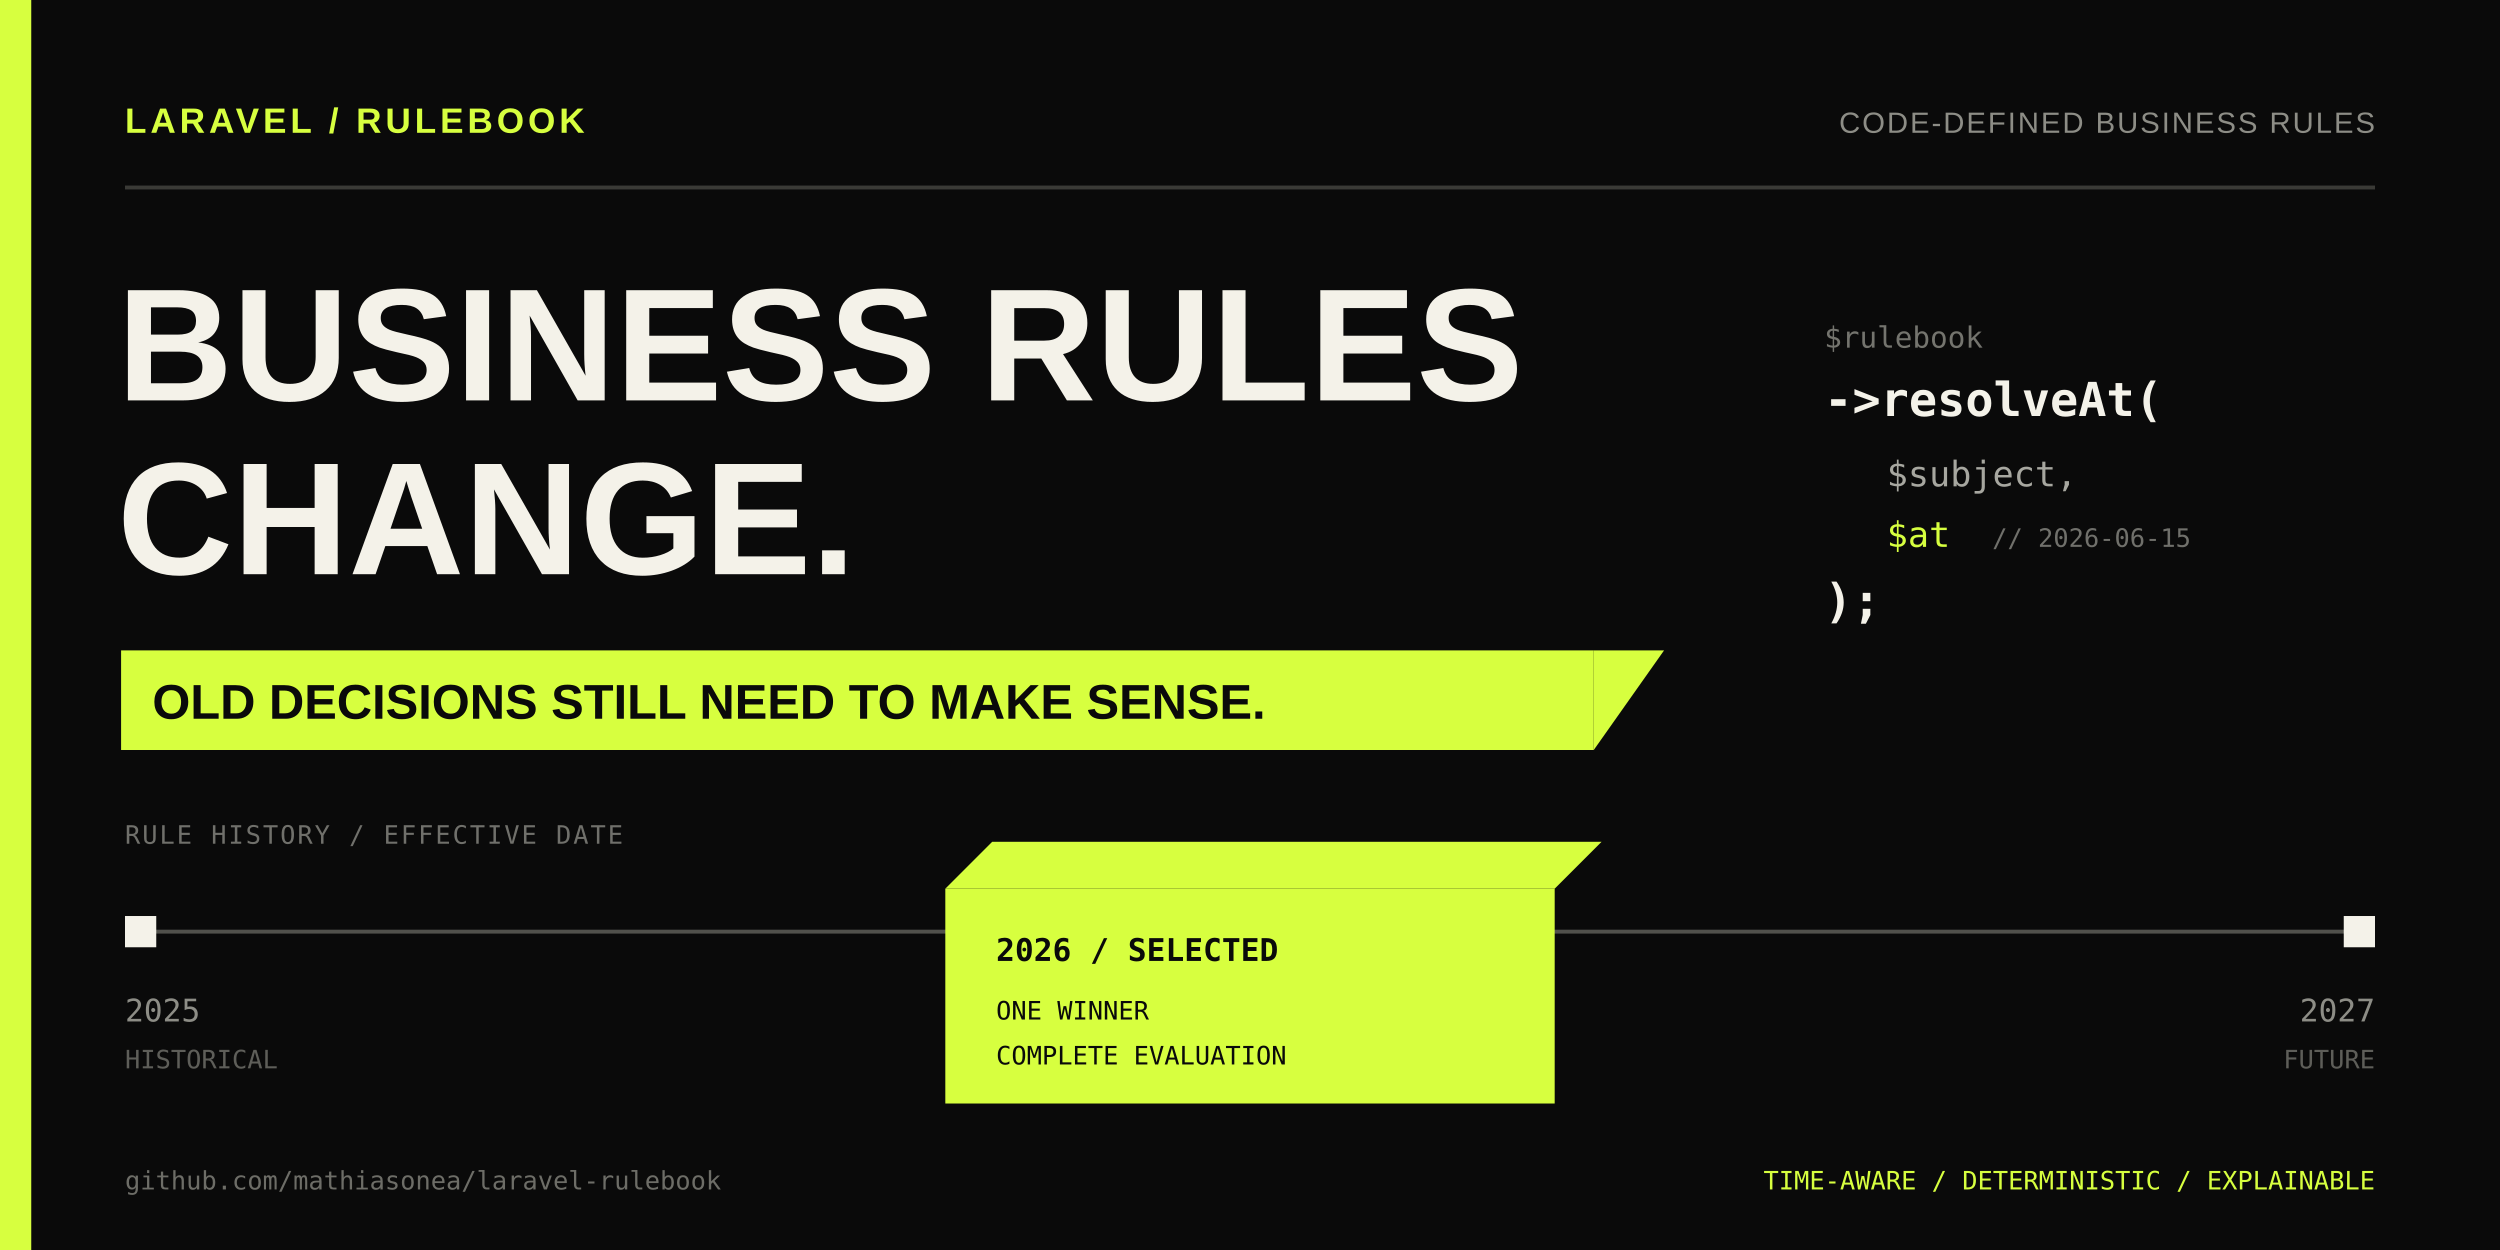
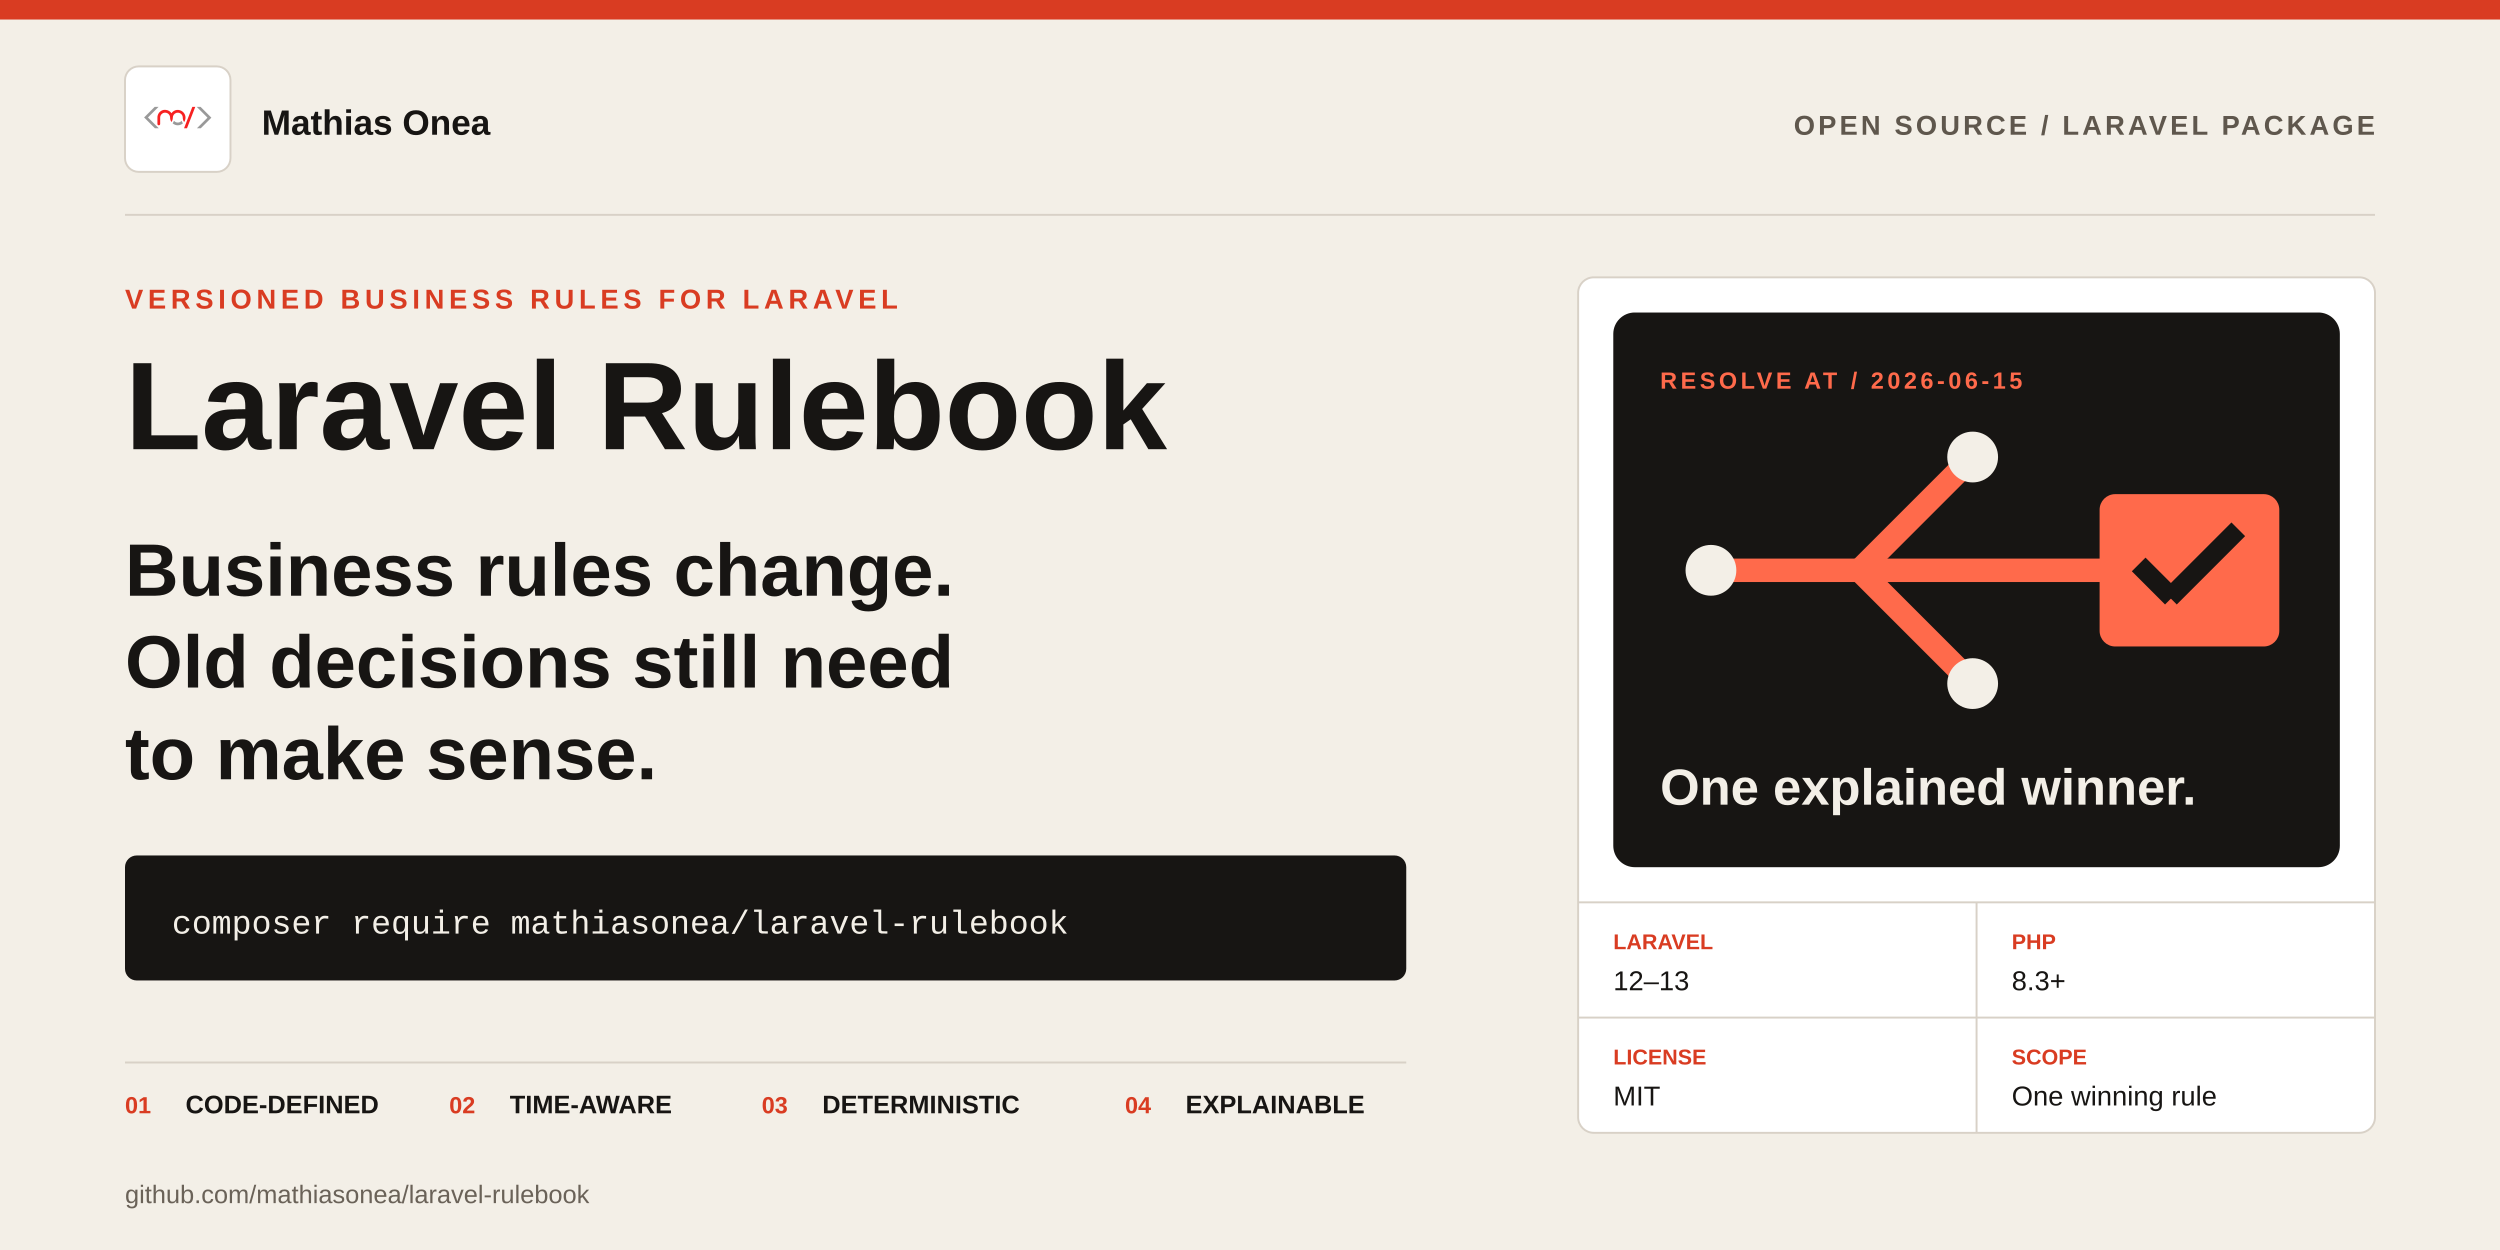
<svg xmlns="http://www.w3.org/2000/svg" width="1280" height="640" viewBox="0 0 1280 640" role="img" aria-labelledby="title description">
-   <rect width="1280" height="640" fill="#0a0a0a" />
-   <rect width="16" height="640" fill="#d7ff3f" />
-   <g font-family="Arial, Helvetica, sans-serif">
-     <text x="64" y="68" fill="#d7ff3f" font-size="18" font-weight="700" letter-spacing="2">LARAVEL / RULEBOOK</text>
-     <text x="1216" y="68" fill="#8d8d86" font-size="15" text-anchor="end" letter-spacing="1">CODE-DEFINED BUSINESS RULES</text>
-     <line x1="64" y1="96" x2="1216" y2="96" stroke="#3a3a36" stroke-width="2" />
-     <text x="60" y="205" fill="#f4f2e9" font-size="82" font-weight="700">BUSINESS RULES</text>
-     <text x="60" y="294" fill="#f4f2e9" font-size="82" font-weight="700">CHANGE.</text>
-     <rect x="62" y="333" width="754" height="51" fill="#d7ff3f" />
-     <path d="M816 333 H852 L816 384Z" fill="#d7ff3f" />
-     <text x="78" y="368" fill="#0a0a0a" font-size="25" font-weight="700">OLD DECISIONS STILL NEED TO MAKE SENSE.</text>
-     <text x="934" y="178" fill="#74746e" font-family="Menlo, Monaco, monospace" font-size="15">$rulebook</text>
-     <text x="934" y="213" fill="#f4f2e9" font-family="Menlo, Monaco, monospace" font-size="24" font-weight="700">-&gt;resolveAt(</text>
-     <text x="966" y="249" fill="#a7a7a0" font-family="Menlo, Monaco, monospace" font-size="18">$subject,</text>
-     <text x="966" y="280" fill="#d7ff3f" font-family="Menlo, Monaco, monospace" font-size="18">$at</text>
-     <text x="1020" y="280" fill="#70706b" font-family="Menlo, Monaco, monospace" font-size="13">// 2026-06-15</text>
-     <text x="934" y="316" fill="#f4f2e9" font-family="Menlo, Monaco, monospace" font-size="24" font-weight="700">);</text>
+   <rect width="1280" height="640" fill="#f3efe7" />
+   <rect width="1280" height="10" fill="#d93c22" />
+   <g font-family="'Instrument Sans', Arial, Helvetica, sans-serif">
+     <rect x="64" y="34" width="54" height="54" rx="7" fill="#fff" stroke="#d8d1c7" />
+     <g transform="translate(73 54) scale(0.0878) translate(-295 -325)" aria-hidden="true">
+       <polygon fill="#999" points="696.19 396.19 634.56 457.82 611.9 457.82 673.54 396.19 610.57 333.23 633.23 333.23 696.19 396.19" />
+       <polygon fill="#999" points="389.44 457.82 366.78 457.82 303.81 394.86 365.44 333.23 388.1 333.23 326.46 394.86 389.44 457.82" />
+       <path fill="#999" d="M470.19,429a44.86,44.86,0,0,0,60.36,0,54.44,54.44,0,0,1-8-14.7,28.88,28.88,0,0,1-44.34,0A54.44,54.44,0,0,1,470.19,429Z" />
+       <path fill="#f72121" d="M381.55,395.75v36.94a8,8,0,0,0,8,8h0a8,8,0,0,0,8-8V395.75a29,29,0,0,1,24.36-28.57l.54-.09.72-.09.37,0h.18l.18,0,.18,0h.18l.56,0,.37,0h1.3c.9,0,1.8.05,2.68.13a29,29,0,0,1,26.26,28.81,44.6,44.6,0,0,0,8,25.56,44.59,44.59,0,0,0,8-25.32v-.24a29,29,0,0,1,20.31-27.62,27.67,27.67,0,0,1,3.67-.89l.27-.05h0l.24,0H496l.19,0,.1,0,.44-.05.16,0h.05l.17,0,.26,0,.2,0h.36l.3,0h.25l.24,0h3l.37,0,.56,0h.18l.18,0,.18,0h.18l.36,0h0l.72.09.54.09a29,29,0,0,1,24.36,28.57,44.6,44.6,0,0,0,8,25.56,44.88,44.88,0,0,0,.31-50.67l-.15-.22-.16-.23h0a45.08,45.08,0,0,0-27-18.28h0l-.55-.12h0l-.55-.12h0l-.48-.09-.11,0-.52-.1-.55-.09-.28,0-.84-.12-.54-.07h0l-.27,0L505,351h0l-.53-.05h0l-.29,0-.57,0-.25,0h-.08l-.23,0h-5l-.67,0-.33,0-.31,0h0l-.44,0-.3,0h-.14l-.35,0h-.08l-.4,0h0a45.05,45.05,0,0,0-31.52,19.06,45,45,0,0,0-32.11-19.12,45.4,45.4,0,0,0-4.83-.26h-2.62l-.19,0h-.12l-.24,0-.28,0-.28,0-.92.09-.22,0-.51.06H421l-.21,0-.25,0h-.06l-.25,0-.28,0-.21,0h-.1l-.19,0-.34.06-.2,0c-.49.08-1,.18-1.45.27l-.27.06-.27.06-.24.05-.1,0-.18,0-.22.06-.12,0-.23.06-.27.07-.27.07-.27.07-.27.07-.78.22h-.05l-.5.15-.25.08h0l-.24.08-.27.08-.26.09-.78.26a45.21,45.21,0,0,0-20.26,14.46,1.71,1.71,0,0,1-.11.14l-.13.17c-.53.67-1,1.36-1.52,2.06A44.66,44.66,0,0,0,381.55,395.75Z" />
+       <polygon fill="#f72121" points="602.38 333 553.98 458.05 536.75 458.05 585.15 333 602.38 333" />
+     </g>
+     <text x="134" y="69" fill="#171513" font-size="18" font-weight="700">Mathias Onea</text>
+     <text x="1216" y="69" fill="#5f574d" font-size="14" font-weight="600" text-anchor="end" letter-spacing="1.6">OPEN SOURCE / LARAVEL PACKAGE</text>
+     <line x1="64" y1="110" x2="1216" y2="110" stroke="#d8d1c7" />
+     <text x="64" y="158" fill="#d93c22" font-size="14" font-weight="700" letter-spacing="2.4">VERSIONED BUSINESS RULES FOR LARAVEL</text>
+     <text x="64" y="230" fill="#171513" font-size="64" font-weight="600">Laravel Rulebook</text>
+     <text x="64" y="305" fill="#171513" font-size="38" font-weight="600">Business rules change.</text>
+     <text x="64" y="352" fill="#171513" font-size="38" font-weight="600">Old decisions still need</text>
+     <text x="64" y="399" fill="#171513" font-size="38" font-weight="600">to make sense.</text>
+     <rect x="64" y="438" width="656" height="64" rx="6" fill="#171513" />
+     <text x="88" y="478" fill="#f3efe7" font-family="'Courier New', Courier, monospace" font-size="17" font-style="normal">composer require mathiasonea/laravel-rulebook</text>
+     <g transform="translate(64 544)">
+       <line x1="0" y1="0" x2="656" y2="0" stroke="#d8d1c7" />
+       <g transform="translate(0 26)">
+         <text fill="#d93c22" font-size="12" font-weight="700">01</text>
+         <text x="31" fill="#171513" font-size="13" font-weight="700">CODE-DEFINED</text>
+       </g>
+       <g transform="translate(166 26)">
+         <text fill="#d93c22" font-size="12" font-weight="700">02</text>
+         <text x="31" fill="#171513" font-size="13" font-weight="700">TIME-AWARE</text>
+       </g>
+       <g transform="translate(326 26)">
+         <text fill="#d93c22" font-size="12" font-weight="700">03</text>
+         <text x="31" fill="#171513" font-size="13" font-weight="700">DETERMINISTIC</text>
+       </g>
+       <g transform="translate(512 26)">
+         <text fill="#d93c22" font-size="12" font-weight="700">04</text>
+         <text x="31" fill="#171513" font-size="13" font-weight="700">EXPLAINABLE</text>
+       </g>
+     </g>
  </g>
-   <g transform="translate(64 455)" font-family="Menlo, Monaco, monospace">
-     <text x="0" y="-23" fill="#70706b" font-size="13" letter-spacing="1">RULE HISTORY / EFFECTIVE DATE</text>
-     <line x1="0" y1="22" x2="1152" y2="22" stroke="#51514c" stroke-width="2" />
-     <rect x="0" y="14" width="16" height="16" fill="#f4f2e9" />
-     <text x="0" y="68" fill="#8d8d86" font-size="16">2025</text>
-     <text x="0" y="92" fill="#5e5e59" font-size="13">HISTORICAL</text>
-     <rect x="420" y="0" width="312" height="110" fill="#d7ff3f" />
-     <path d="M420 0 L444 -24 H756 L732 0Z" fill="#d7ff3f" />
-     <text x="446" y="37" fill="#0a0a0a" font-size="16" font-weight="700">2026 / SELECTED</text>
-     <text x="446" y="67" fill="#0a0a0a" font-size="13">ONE WINNER</text>
-     <text x="446" y="90" fill="#0a0a0a" font-size="13">COMPLETE EVALUATION</text>
-     <rect x="1136" y="14" width="16" height="16" fill="#f4f2e9" />
-     <text x="1152" y="68" fill="#8d8d86" font-size="16" text-anchor="end">2027</text>
-     <text x="1152" y="92" fill="#5e5e59" font-size="13" text-anchor="end">FUTURE</text>
+   <g transform="translate(808 142)" font-family="'Instrument Sans', Arial, Helvetica, sans-serif">
+     <rect width="408" height="438" rx="8" fill="#fff" stroke="#d8d1c7" />
+     <rect x="18" y="18" width="372" height="284" rx="11" fill="#171513" />
+     <text x="42" y="57" fill="#ff6a4b" font-size="12" font-weight="700" letter-spacing="1.8">RESOLVE AT / 2026-06-15</text>
+     <rect x="68" y="144" width="204" height="12" fill="#ff6a4b" />
+     <polygon points="139.8,145.8 197.8,87.8 206.2,96.2 148.2,154.2" fill="#ff6a4b" />
+     <polygon points="148.2,145.8 206.2,203.8 197.8,212.2 139.8,154.2" fill="#ff6a4b" />
+     <g fill="#f3efe7">
+       <circle cx="68" cy="150" r="13" />
+       <circle cx="202" cy="92" r="13" />
+       <circle cx="202" cy="208" r="13" />
+     </g>
+     <rect x="267" y="111" width="92" height="78" rx="8" fill="#ff6a4b" />
+     <polygon points="290.5,143.5 307.5,160.5 300.5,167.5 283.5,150.5" fill="#171513" />
+     <polygon points="299.5,160.5 334.5,125.5 341.5,132.5 306.5,167.5" fill="#171513" />
+     <text x="42" y="270" fill="#f3efe7" font-size="26" font-weight="700">One explained winner.</text>
+     <g transform="translate(0 320)">
+       <line x1="0" y1="0" x2="408" y2="0" stroke="#d8d1c7" />
+       <line x1="204" y1="0" x2="204" y2="118" stroke="#d8d1c7" />
+       <line x1="0" y1="59" x2="408" y2="59" stroke="#d8d1c7" />
+       <text x="18" y="24" fill="#d93c22" font-size="11" font-weight="700">LARAVEL</text>
+       <text x="18" y="45" fill="#171513" font-size="14">12–13</text>
+       <text x="222" y="24" fill="#d93c22" font-size="11" font-weight="700">PHP</text>
+       <text x="222" y="45" fill="#171513" font-size="14">8.3+</text>
+       <text x="18" y="83" fill="#d93c22" font-size="11" font-weight="700">LICENSE</text>
+       <text x="18" y="104" fill="#171513" font-size="14">MIT</text>
+       <text x="222" y="83" fill="#d93c22" font-size="11" font-weight="700">SCOPE</text>
+       <text x="222" y="104" fill="#171513" font-size="14">One winning rule</text>
+     </g>
  </g>
-   <g font-family="Menlo, Monaco, monospace" font-size="13">
-     <text x="64" y="609" fill="#6d6d67">github.com/mathiasonea/laravel-rulebook</text>
-     <text x="1216" y="609" fill="#d7ff3f" text-anchor="end">TIME-AWARE / DETERMINISTIC / EXPLAINABLE</text>
-   </g>
+   <text x="64" y="616" fill="#6a6258" font-family="'Instrument Sans', Arial, Helvetica, sans-serif" font-size="13">github.com/mathiasonea/laravel-rulebook</text>
</svg>
